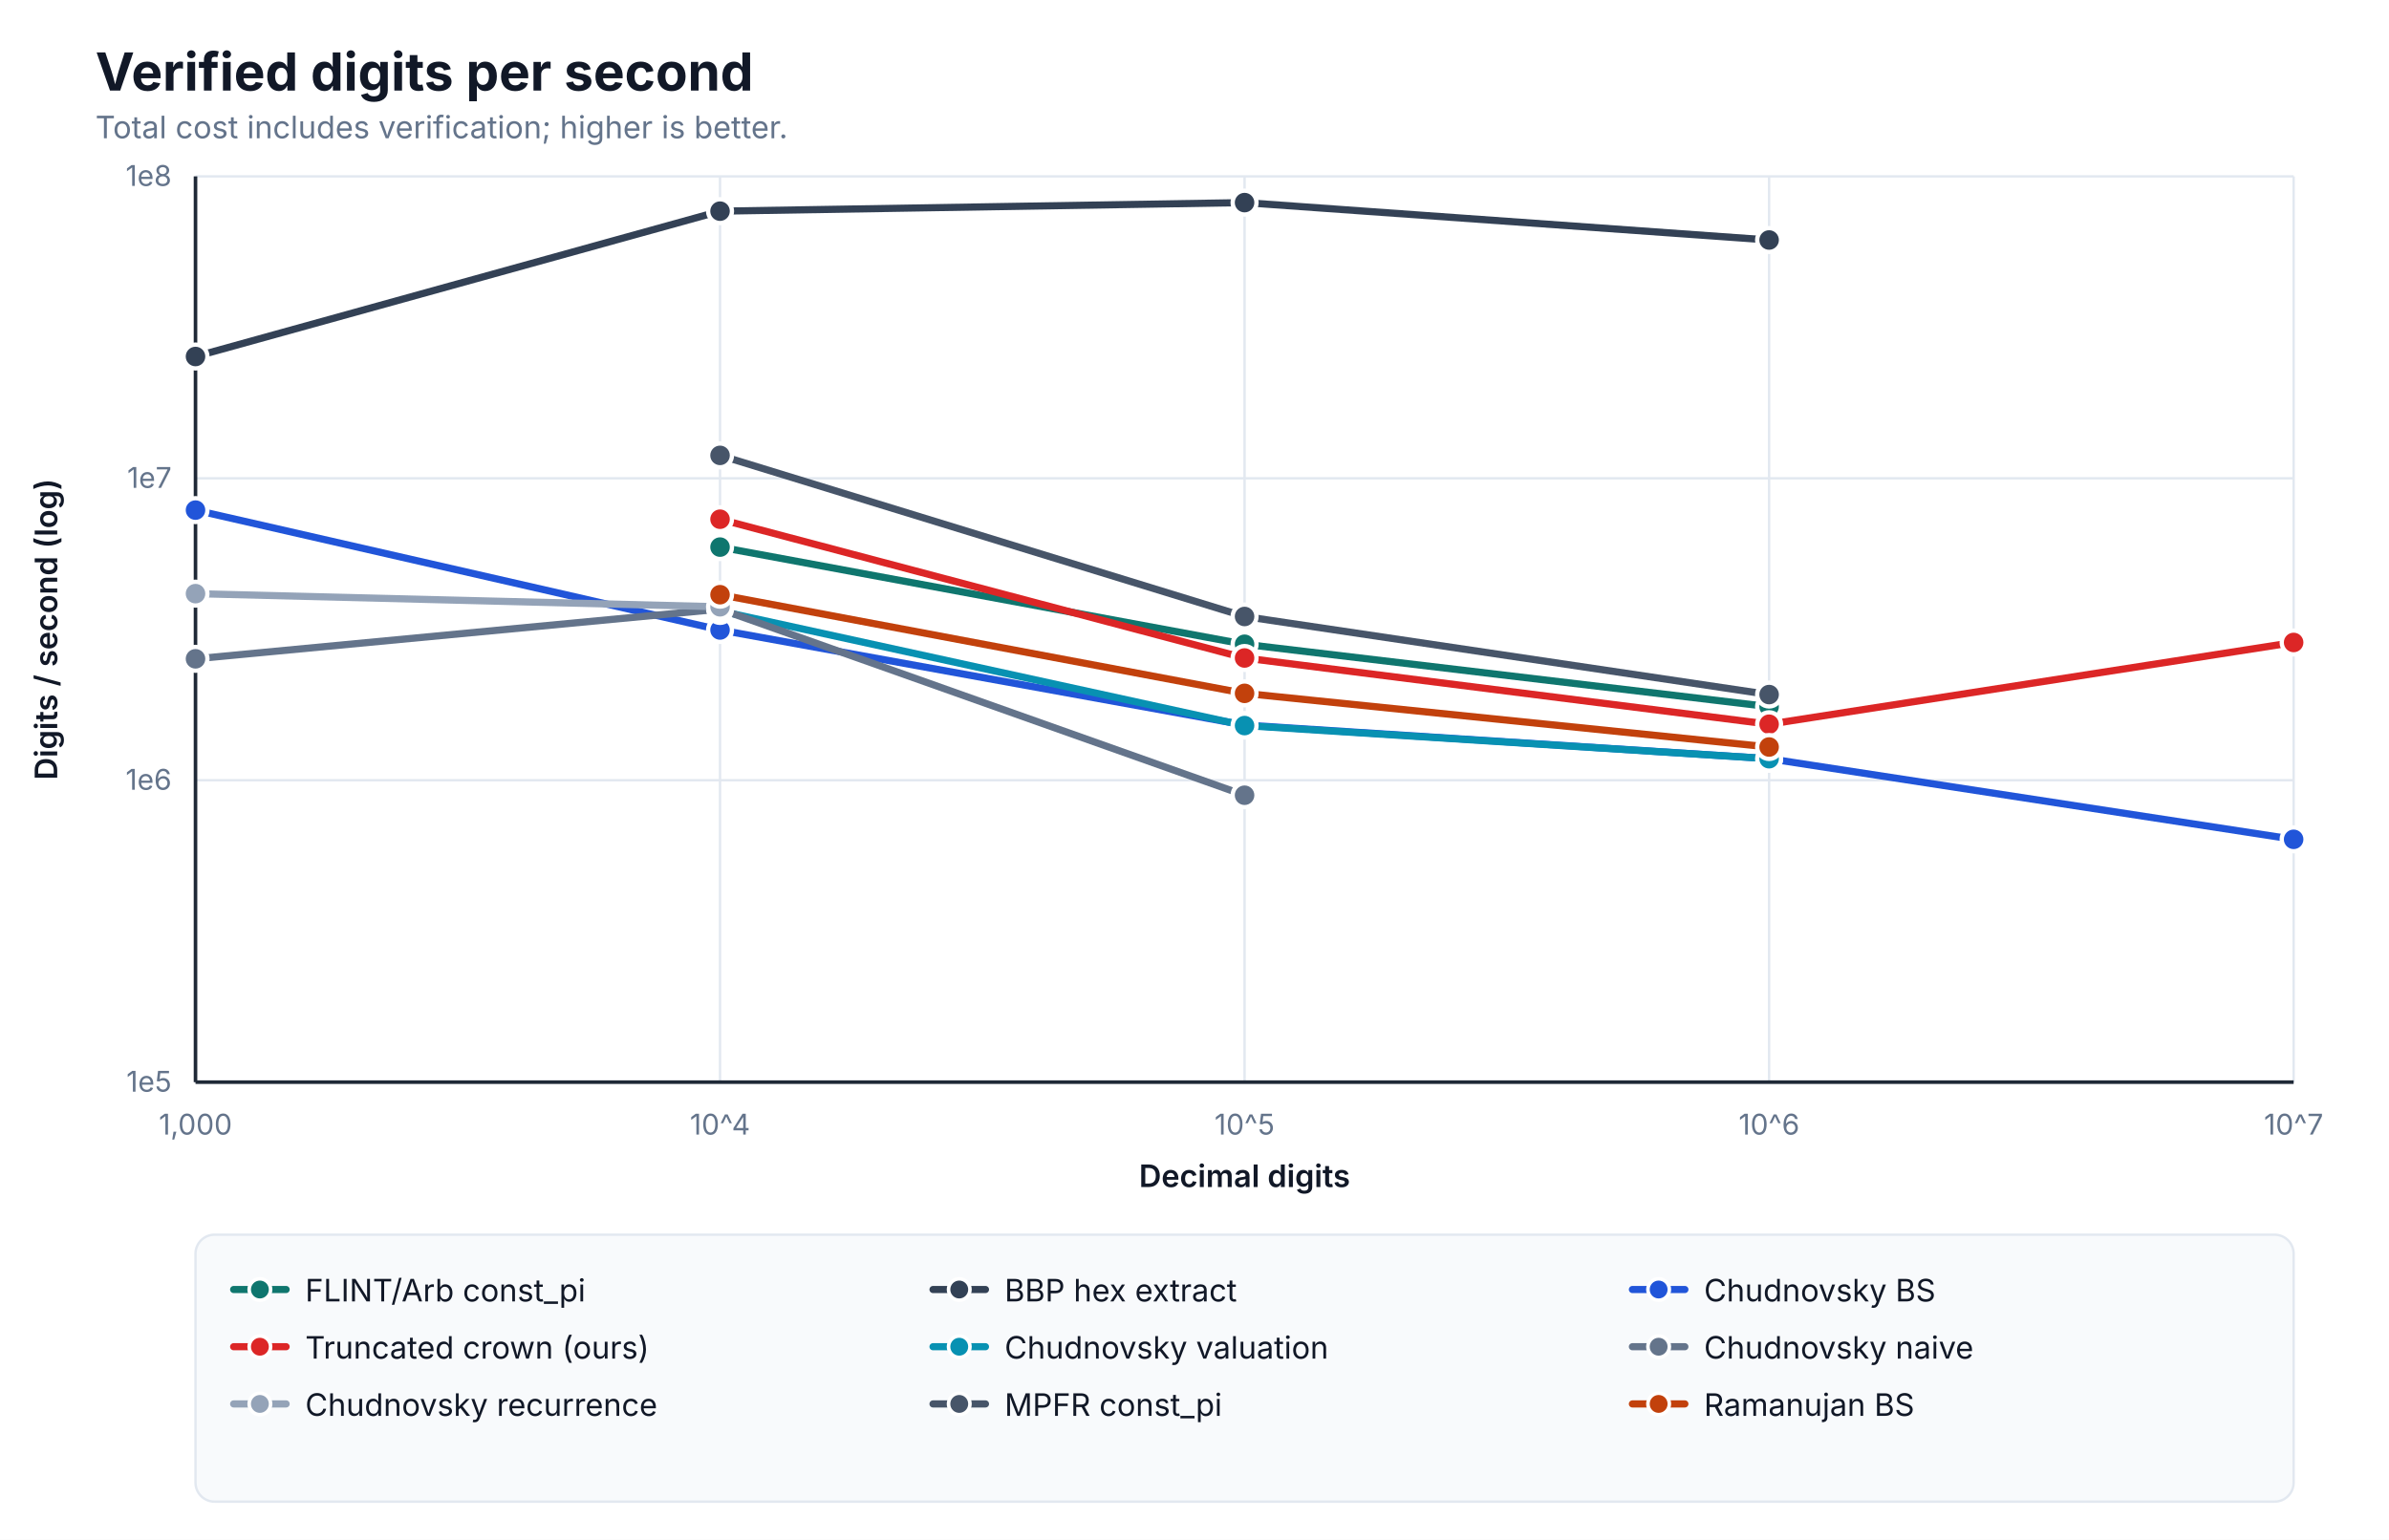
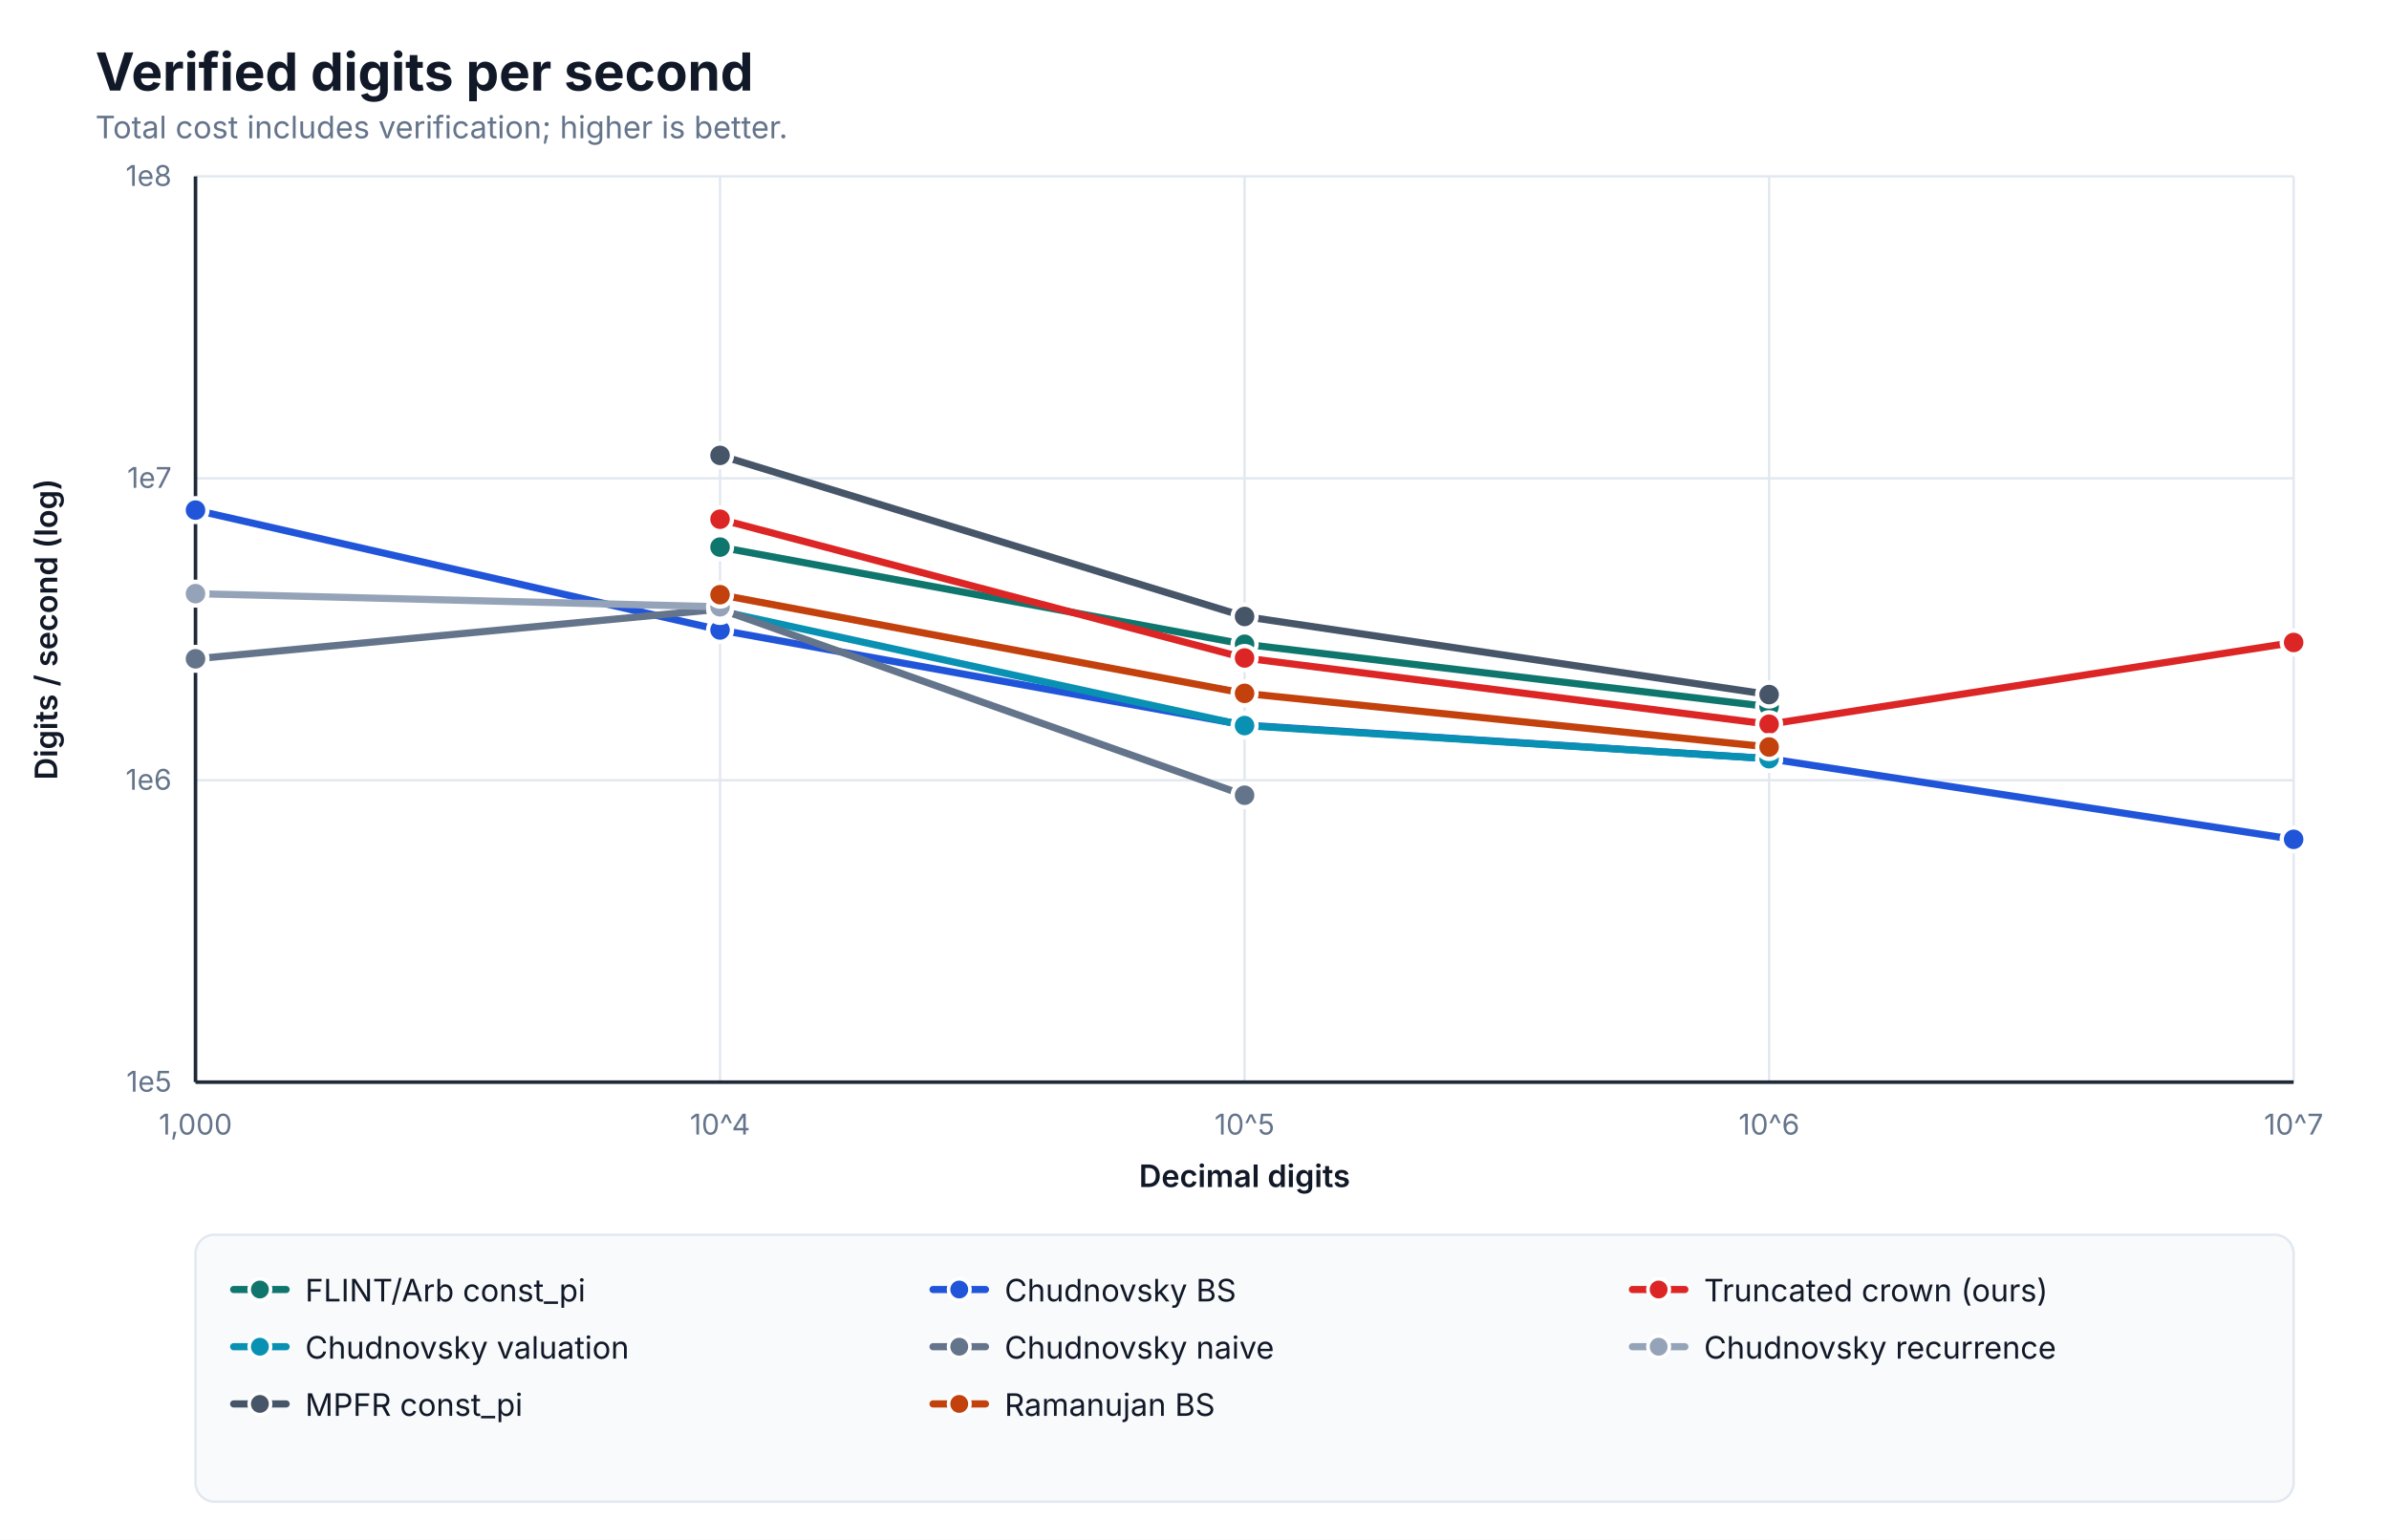
<svg xmlns="http://www.w3.org/2000/svg" viewBox="0 0 1002 646" role="img" aria-labelledby="title desc">
  <style>text{font-family:-apple-system,BlinkMacSystemFont,'Segoe UI',sans-serif}.title{font-size:22px;font-weight:700;fill:#111827}.subtitle{font-size:13px;fill:#64748b}.axis{stroke:#1f2937;stroke-width:1.5}.grid{stroke:#e2e8f0;stroke-width:1}.tick{font-size:12px;fill:#64748b}.label{font-size:13px;font-weight:600;fill:#111827}.legend{font-size:13px;fill:#111827}.legend-box{fill:#f8fafc;stroke:#e2e8f0;stroke-width:1}.refline{stroke:#94a3b8;stroke-width:1.5;stroke-dasharray:6 4}</style>
  <rect width="1002" height="646" fill="#fff" />
  <text class="title" x="40" y="38">Verified digits per second</text>
  <text class="subtitle" x="40" y="58">Total cost includes verification; higher is better.</text>
  <line class="grid" x1="82" y1="74" x2="82" y2="454" />
  <text class="tick" x="82" y="476" text-anchor="middle">1,000</text>
  <line class="grid" x1="302" y1="74" x2="302" y2="454" />
  <text class="tick" x="302" y="476" text-anchor="middle">10^4</text>
  <line class="grid" x1="522" y1="74" x2="522" y2="454" />
  <text class="tick" x="522" y="476" text-anchor="middle">10^5</text>
  <line class="grid" x1="742" y1="74" x2="742" y2="454" />
  <text class="tick" x="742" y="476" text-anchor="middle">10^6</text>
  <line class="grid" x1="962" y1="74" x2="962" y2="454" />
  <text class="tick" x="962" y="476" text-anchor="middle">10^7</text>
  <line class="grid" x1="82" y1="454" x2="962" y2="454" />
  <text class="tick" x="72" y="458" text-anchor="end">1e5</text>
  <line class="grid" x1="82" y1="327.33" x2="962" y2="327.33" />
  <text class="tick" x="72" y="331.33" text-anchor="end">1e6</text>
  <line class="grid" x1="82" y1="200.67" x2="962" y2="200.67" />
  <text class="tick" x="72" y="204.67" text-anchor="end">1e7</text>
  <line class="grid" x1="82" y1="74" x2="962" y2="74" />
  <text class="tick" x="72" y="78" text-anchor="end">1e8</text>
  <line class="axis" x1="82" y1="454" x2="962" y2="454" />
  <line class="axis" x1="82" y1="74" x2="82" y2="454" />
  <text class="label" x="522" y="498" text-anchor="middle">Decimal digits</text>
  <text class="label" transform="translate(24 264) rotate(-90)" text-anchor="middle">Digits / second (log)</text>
  <path d="M302 229.53 L522 270.29 L742 296.47" fill="none" stroke="#0f766e" stroke-width="3" stroke-linejoin="round" stroke-linecap="round" />
  <circle cx="302" cy="229.53" r="5" fill="#0f766e" stroke="#fff" stroke-width="1.8" />
  <circle cx="522" cy="270.29" r="5" fill="#0f766e" stroke="#fff" stroke-width="1.8" />
  <circle cx="742" cy="296.47" r="5" fill="#0f766e" stroke="#fff" stroke-width="1.8" />
-   <path d="M82 149.57 L302 88.59 L522 85 L742 100.69" fill="none" stroke="#334155" stroke-width="3" stroke-linejoin="round" stroke-linecap="round" />
-   <circle cx="82" cy="149.57" r="5" fill="#334155" stroke="#fff" stroke-width="1.8" />
-   <circle cx="302" cy="88.59" r="5" fill="#334155" stroke="#fff" stroke-width="1.8" />
-   <circle cx="522" cy="85" r="5" fill="#334155" stroke="#fff" stroke-width="1.8" />
-   <circle cx="742" cy="100.69" r="5" fill="#334155" stroke="#fff" stroke-width="1.8" />
  <path d="M82 214.01 L302 264.3 L522 304.19 L742 318.3 L962 352.13" fill="none" stroke="#2155d9" stroke-width="3" stroke-linejoin="round" stroke-linecap="round" />
  <circle cx="82" cy="214.01" r="5" fill="#2155d9" stroke="#fff" stroke-width="1.8" />
  <circle cx="302" cy="264.3" r="5" fill="#2155d9" stroke="#fff" stroke-width="1.8" />
  <circle cx="522" cy="304.19" r="5" fill="#2155d9" stroke="#fff" stroke-width="1.8" />
  <circle cx="742" cy="318.3" r="5" fill="#2155d9" stroke="#fff" stroke-width="1.8" />
  <circle cx="962" cy="352.13" r="5" fill="#2155d9" stroke="#fff" stroke-width="1.8" />
  <path d="M302 217.83 L522 276.05 L742 303.84 L962 269.54" fill="none" stroke="#dc2626" stroke-width="3" stroke-linejoin="round" stroke-linecap="round" />
  <circle cx="302" cy="217.83" r="5" fill="#dc2626" stroke="#fff" stroke-width="1.8" />
  <circle cx="522" cy="276.05" r="5" fill="#dc2626" stroke="#fff" stroke-width="1.8" />
  <circle cx="742" cy="303.84" r="5" fill="#dc2626" stroke="#fff" stroke-width="1.8" />
  <circle cx="962" cy="269.54" r="5" fill="#dc2626" stroke="#fff" stroke-width="1.8" />
  <path d="M302 256.32 L522 304.41 L742 318.31" fill="none" stroke="#0891b2" stroke-width="3" stroke-linejoin="round" stroke-linecap="round" />
  <circle cx="302" cy="256.32" r="5" fill="#0891b2" stroke="#fff" stroke-width="1.8" />
  <circle cx="522" cy="304.41" r="5" fill="#0891b2" stroke="#fff" stroke-width="1.8" />
  <circle cx="742" cy="318.31" r="5" fill="#0891b2" stroke="#fff" stroke-width="1.8" />
  <path d="M82 276.4 L302 255.55 L522 333.63" fill="none" stroke="#64748b" stroke-width="3" stroke-linejoin="round" stroke-linecap="round" />
  <circle cx="82" cy="276.4" r="5" fill="#64748b" stroke="#fff" stroke-width="1.8" />
  <circle cx="302" cy="255.55" r="5" fill="#64748b" stroke="#fff" stroke-width="1.8" />
  <circle cx="522" cy="333.63" r="5" fill="#64748b" stroke="#fff" stroke-width="1.8" />
  <path d="M82 249.06 L302 254.57" fill="none" stroke="#94a3b8" stroke-width="3" stroke-linejoin="round" stroke-linecap="round" />
  <circle cx="82" cy="249.06" r="5" fill="#94a3b8" stroke="#fff" stroke-width="1.8" />
  <circle cx="302" cy="254.57" r="5" fill="#94a3b8" stroke="#fff" stroke-width="1.8" />
  <path d="M302 191.05 L522 258.64 L742 291.4" fill="none" stroke="#475569" stroke-width="3" stroke-linejoin="round" stroke-linecap="round" />
  <circle cx="302" cy="191.05" r="5" fill="#475569" stroke="#fff" stroke-width="1.8" />
  <circle cx="522" cy="258.64" r="5" fill="#475569" stroke="#fff" stroke-width="1.8" />
  <circle cx="742" cy="291.4" r="5" fill="#475569" stroke="#fff" stroke-width="1.8" />
  <path d="M302 249.5 L522 290.89 L742 313.4" fill="none" stroke="#c2410c" stroke-width="3" stroke-linejoin="round" stroke-linecap="round" />
  <circle cx="302" cy="249.5" r="5" fill="#c2410c" stroke="#fff" stroke-width="1.8" />
  <circle cx="522" cy="290.89" r="5" fill="#c2410c" stroke="#fff" stroke-width="1.8" />
  <circle cx="742" cy="313.4" r="5" fill="#c2410c" stroke="#fff" stroke-width="1.8" />
  <rect class="legend-box" x="82" y="518" width="880" height="112" rx="8" />
  <line x1="98" y1="541" x2="120" y2="541" stroke="#0f766e" stroke-width="3" stroke-linecap="round" />
  <circle cx="109" cy="541" r="4.5" fill="#0f766e" stroke="#fff" stroke-width="1.5" />
  <text class="legend" x="128" y="546">FLINT/Arb const_pi</text>
-   <line x1="391.33" y1="541" x2="413.33" y2="541" stroke="#334155" stroke-width="3" stroke-linecap="round" />
-   <circle cx="402.33" cy="541" r="4.5" fill="#334155" stroke="#fff" stroke-width="1.5" />
-   <text class="legend" x="421.33" y="546">BBP hex extract</text>
-   <line x1="684.67" y1="541" x2="706.67" y2="541" stroke="#2155d9" stroke-width="3" stroke-linecap="round" />
-   <circle cx="695.67" cy="541" r="4.5" fill="#2155d9" stroke="#fff" stroke-width="1.5" />
-   <text class="legend" x="714.67" y="546">Chudnovsky BS</text>
-   <line x1="98" y1="565" x2="120" y2="565" stroke="#dc2626" stroke-width="3" stroke-linecap="round" />
-   <circle cx="109" cy="565" r="4.5" fill="#dc2626" stroke="#fff" stroke-width="1.5" />
-   <text class="legend" x="128" y="570">Truncated crown (ours)</text>
-   <line x1="391.33" y1="565" x2="413.33" y2="565" stroke="#0891b2" stroke-width="3" stroke-linecap="round" />
-   <circle cx="402.33" cy="565" r="4.5" fill="#0891b2" stroke="#fff" stroke-width="1.5" />
-   <text class="legend" x="421.33" y="570">Chudnovsky valuation</text>
-   <line x1="684.67" y1="565" x2="706.67" y2="565" stroke="#64748b" stroke-width="3" stroke-linecap="round" />
-   <circle cx="695.67" cy="565" r="4.5" fill="#64748b" stroke="#fff" stroke-width="1.5" />
-   <text class="legend" x="714.67" y="570">Chudnovsky naive</text>
-   <line x1="98" y1="589" x2="120" y2="589" stroke="#94a3b8" stroke-width="3" stroke-linecap="round" />
-   <circle cx="109" cy="589" r="4.5" fill="#94a3b8" stroke="#fff" stroke-width="1.5" />
-   <text class="legend" x="128" y="594">Chudnovsky recurrence</text>
-   <line x1="391.33" y1="589" x2="413.33" y2="589" stroke="#475569" stroke-width="3" stroke-linecap="round" />
-   <circle cx="402.33" cy="589" r="4.5" fill="#475569" stroke="#fff" stroke-width="1.5" />
-   <text class="legend" x="421.33" y="594">MPFR const_pi</text>
-   <line x1="684.67" y1="589" x2="706.67" y2="589" stroke="#c2410c" stroke-width="3" stroke-linecap="round" />
-   <circle cx="695.67" cy="589" r="4.5" fill="#c2410c" stroke="#fff" stroke-width="1.5" />
-   <text class="legend" x="714.67" y="594">Ramanujan BS</text>
+   <line x1="391.33" y1="541" x2="413.33" y2="541" stroke="#2155d9" stroke-width="3" stroke-linecap="round" />
+   <circle cx="402.33" cy="541" r="4.5" fill="#2155d9" stroke="#fff" stroke-width="1.5" />
+   <text class="legend" x="421.33" y="546">Chudnovsky BS</text>
+   <line x1="684.67" y1="541" x2="706.67" y2="541" stroke="#dc2626" stroke-width="3" stroke-linecap="round" />
+   <circle cx="695.67" cy="541" r="4.5" fill="#dc2626" stroke="#fff" stroke-width="1.5" />
+   <text class="legend" x="714.67" y="546">Truncated crown (ours)</text>
+   <line x1="98" y1="565" x2="120" y2="565" stroke="#0891b2" stroke-width="3" stroke-linecap="round" />
+   <circle cx="109" cy="565" r="4.5" fill="#0891b2" stroke="#fff" stroke-width="1.5" />
+   <text class="legend" x="128" y="570">Chudnovsky valuation</text>
+   <line x1="391.33" y1="565" x2="413.33" y2="565" stroke="#64748b" stroke-width="3" stroke-linecap="round" />
+   <circle cx="402.33" cy="565" r="4.5" fill="#64748b" stroke="#fff" stroke-width="1.5" />
+   <text class="legend" x="421.33" y="570">Chudnovsky naive</text>
+   <line x1="684.67" y1="565" x2="706.67" y2="565" stroke="#94a3b8" stroke-width="3" stroke-linecap="round" />
+   <circle cx="695.67" cy="565" r="4.5" fill="#94a3b8" stroke="#fff" stroke-width="1.5" />
+   <text class="legend" x="714.67" y="570">Chudnovsky recurrence</text>
+   <line x1="98" y1="589" x2="120" y2="589" stroke="#475569" stroke-width="3" stroke-linecap="round" />
+   <circle cx="109" cy="589" r="4.5" fill="#475569" stroke="#fff" stroke-width="1.5" />
+   <text class="legend" x="128" y="594">MPFR const_pi</text>
+   <line x1="391.33" y1="589" x2="413.33" y2="589" stroke="#c2410c" stroke-width="3" stroke-linecap="round" />
+   <circle cx="402.33" cy="589" r="4.5" fill="#c2410c" stroke="#fff" stroke-width="1.5" />
+   <text class="legend" x="421.33" y="594">Ramanujan BS</text>
</svg>
